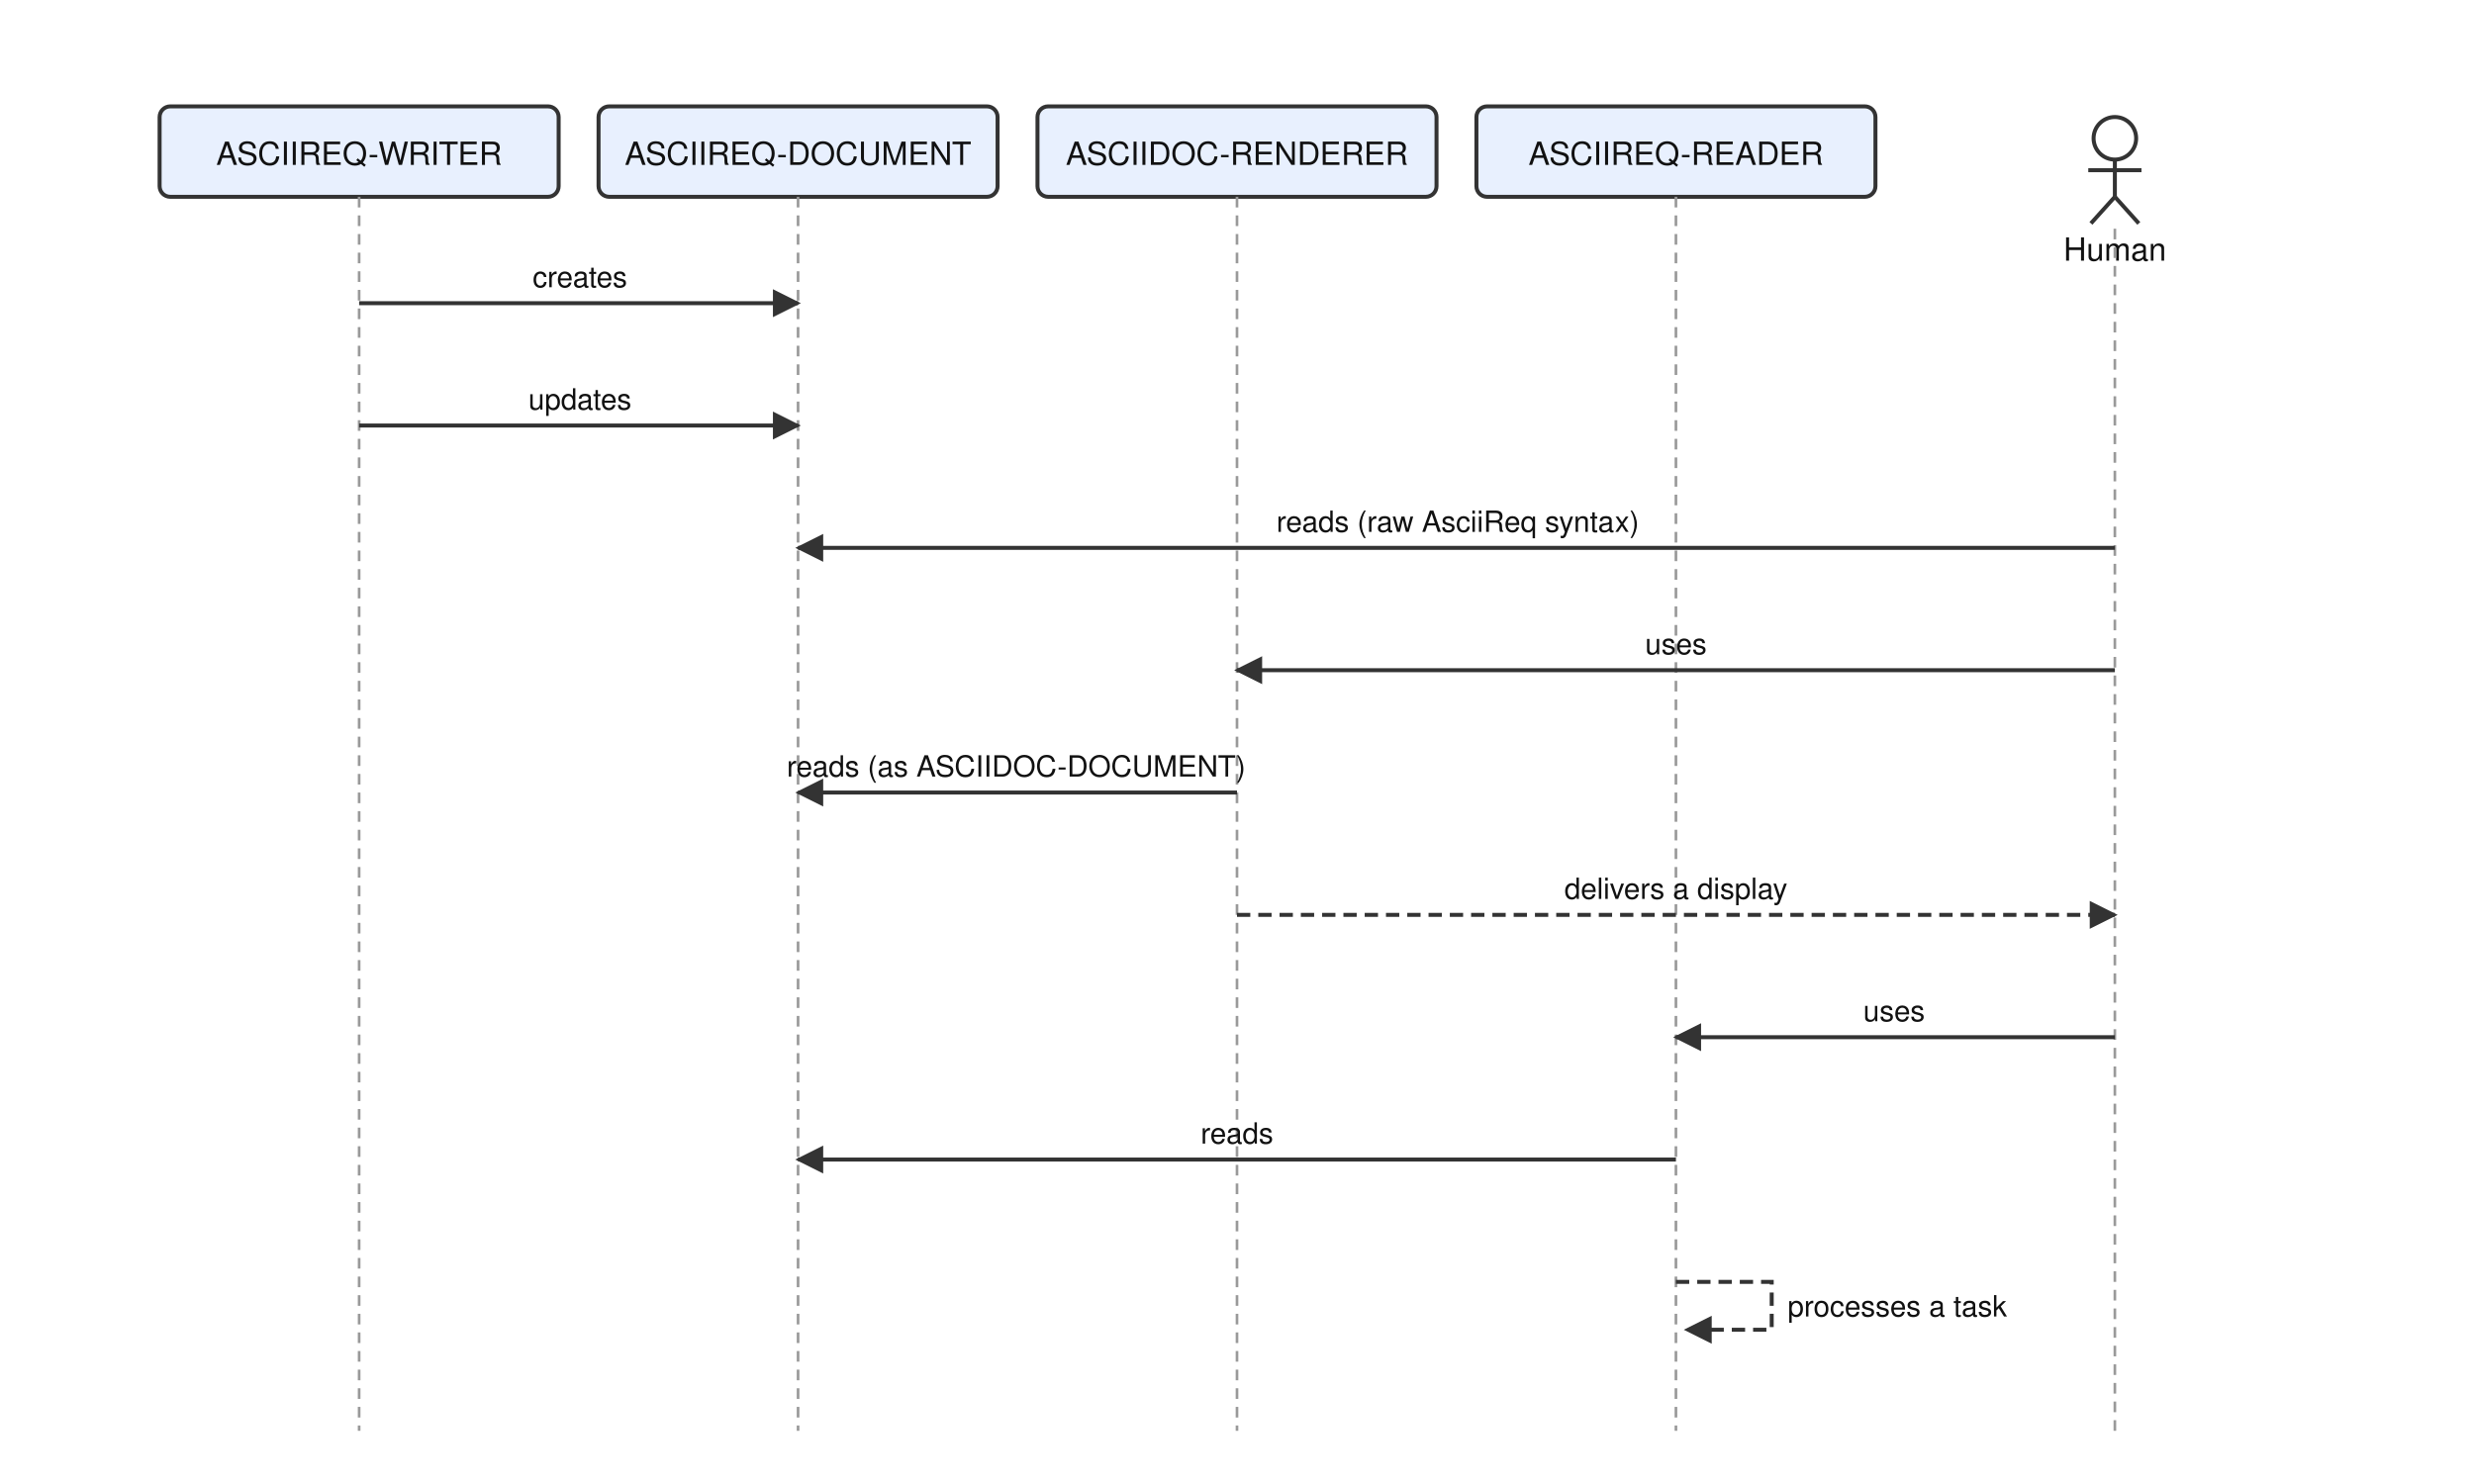
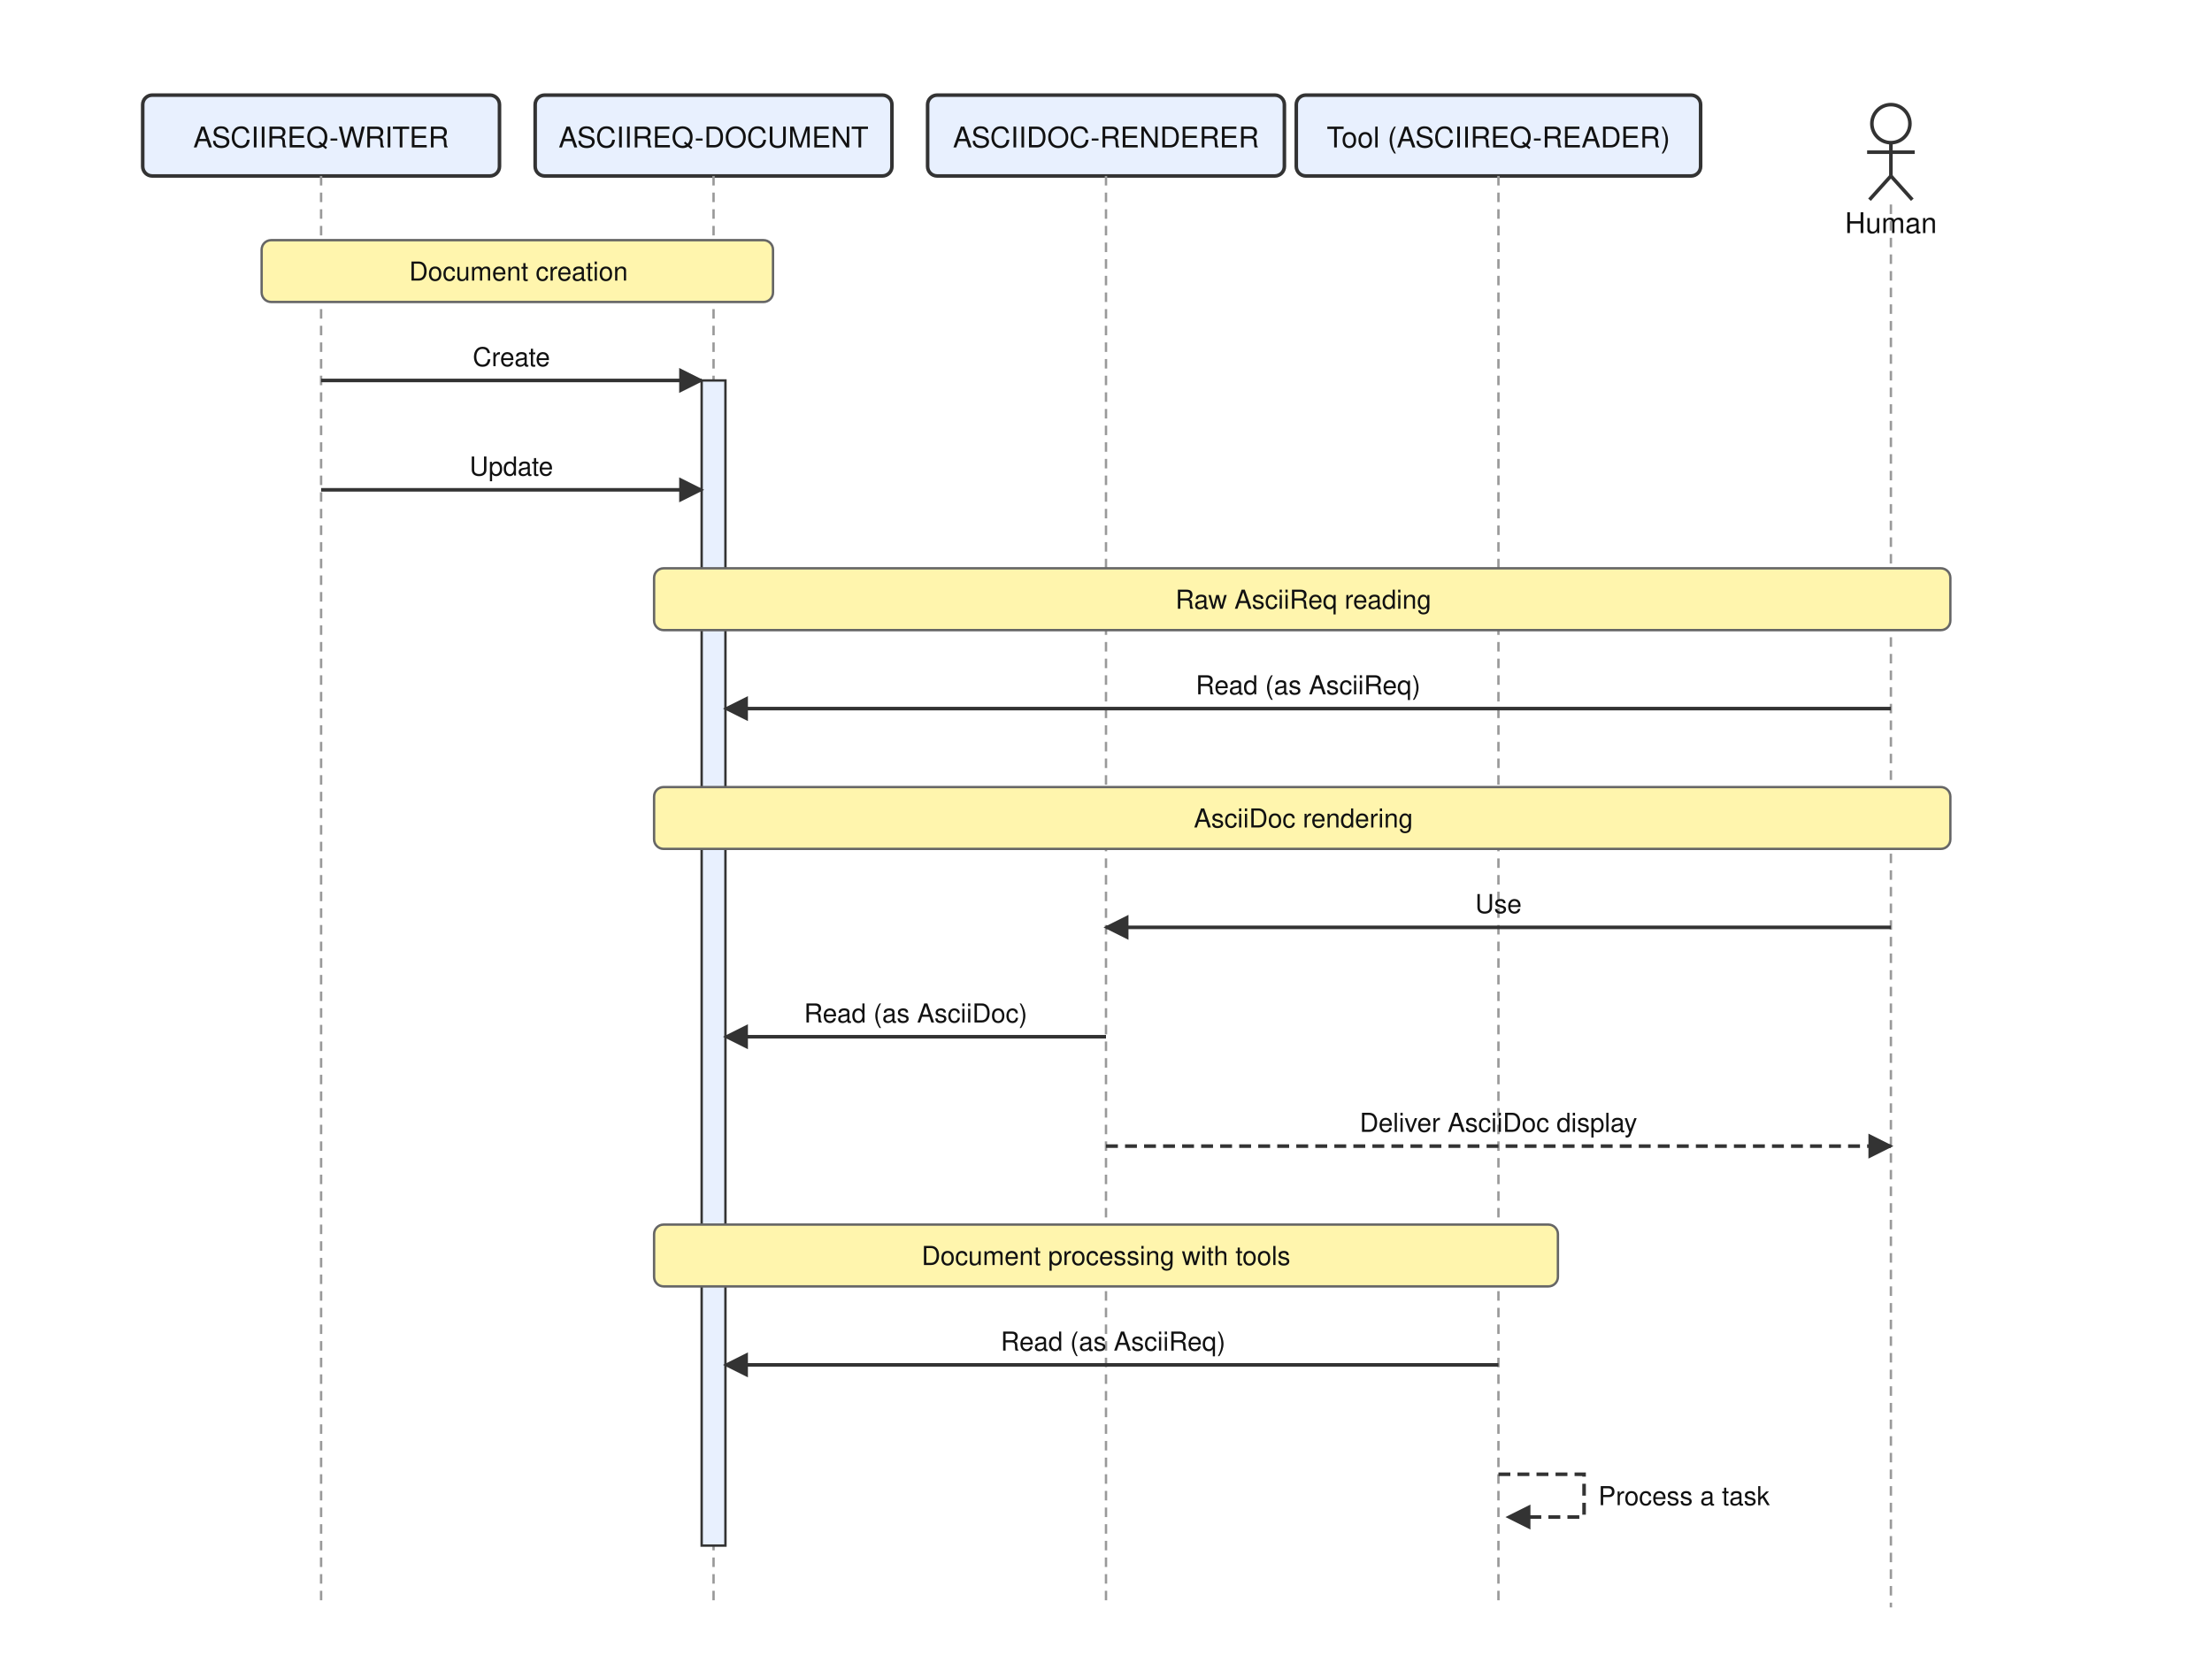
- <svg xmlns="http://www.w3.org/2000/svg" width="930" height="558" viewBox="0 0 930 558" font-family="Helvetica, Arial, sans-serif">
-   <rect width="930" height="558" fill="white" />
+ <svg xmlns="http://www.w3.org/2000/svg" width="930" height="696" viewBox="0 0 930 696" font-family="Helvetica, Arial, sans-serif">
+   <rect width="930" height="696" fill="white" />
  <defs>
    <marker id="arrow" viewBox="0 0 10 10" refX="9" refY="5" markerWidth="7" markerHeight="7" orient="auto-start-reverse">
      <path d="M 0 0 L 10 5 L 0 10 z" fill="#333" />
    </marker>
  </defs>
  <rect x="60" y="40" width="150" height="34" rx="4" fill="#e8f0fe" stroke="#333" stroke-width="1.5" />
  <text x="135" y="62" text-anchor="middle" font-size="12" fill="#111">ASCIIREQ-WRITER</text>
-   <line x1="135" y1="74" x2="135" y2="538" stroke="#999" stroke-width="1" stroke-dasharray="4 3" />
+   <line x1="135" y1="74" x2="135" y2="676" stroke="#999" stroke-width="1" stroke-dasharray="4 3" />
  <rect x="225" y="40" width="150" height="34" rx="4" fill="#e8f0fe" stroke="#333" stroke-width="1.5" />
  <text x="300" y="62" text-anchor="middle" font-size="12" fill="#111">ASCIIREQ-DOCUMENT</text>
-   <line x1="300" y1="74" x2="300" y2="538" stroke="#999" stroke-width="1" stroke-dasharray="4 3" />
+   <line x1="300" y1="74" x2="300" y2="676" stroke="#999" stroke-width="1" stroke-dasharray="4 3" />
  <rect x="390" y="40" width="150" height="34" rx="4" fill="#e8f0fe" stroke="#333" stroke-width="1.5" />
  <text x="465" y="62" text-anchor="middle" font-size="12" fill="#111">ASCIIDOC-RENDERER</text>
-   <line x1="465" y1="74" x2="465" y2="538" stroke="#999" stroke-width="1" stroke-dasharray="4 3" />
-   <rect x="555" y="40" width="150" height="34" rx="4" fill="#e8f0fe" stroke="#333" stroke-width="1.5" />
-   <text x="630" y="62" text-anchor="middle" font-size="12" fill="#111">ASCIIREQ-READER</text>
-   <line x1="630" y1="74" x2="630" y2="538" stroke="#999" stroke-width="1" stroke-dasharray="4 3" />
+   <line x1="465" y1="74" x2="465" y2="676" stroke="#999" stroke-width="1" stroke-dasharray="4 3" />
+   <rect x="545" y="40" width="170" height="34" rx="4" fill="#e8f0fe" stroke="#333" stroke-width="1.5" />
+   <text x="630" y="62" text-anchor="middle" font-size="12" fill="#111">Tool (ASCIIREQ-READER)</text>
+   <line x1="630" y1="74" x2="630" y2="676" stroke="#999" stroke-width="1" stroke-dasharray="4 3" />
  <circle cx="795" cy="52" r="8" fill="none" stroke="#333" stroke-width="1.5" />
  <line x1="795" y1="60" x2="795" y2="74" stroke="#333" stroke-width="1.5" />
  <line x1="785" y1="64" x2="805" y2="64" stroke="#333" stroke-width="1.5" />
  <line x1="795" y1="74" x2="786" y2="84" stroke="#333" stroke-width="1.5" />
  <line x1="795" y1="74" x2="804" y2="84" stroke="#333" stroke-width="1.5" />
  <text x="795" y="98" text-anchor="middle" font-size="12" fill="#111">Human</text>
-   <line x1="795" y1="86" x2="795" y2="538" stroke="#999" stroke-width="1" stroke-dasharray="4 3" />
-   <line x1="135" y1="114" x2="300" y2="114" stroke="#333" stroke-width="1.5" marker-end="url(#arrow)" />
-   <text x="218" y="108" text-anchor="middle" font-size="11" fill="#111">creates</text>
-   <line x1="135" y1="160" x2="300" y2="160" stroke="#333" stroke-width="1.5" marker-end="url(#arrow)" />
-   <text x="218" y="154" text-anchor="middle" font-size="11" fill="#111">updates</text>
-   <line x1="795" y1="206" x2="300" y2="206" stroke="#333" stroke-width="1.5" marker-end="url(#arrow)" />
-   <text x="548" y="200" text-anchor="middle" font-size="11" fill="#111">reads (raw AsciiReq syntax)</text>
-   <line x1="795" y1="252" x2="465" y2="252" stroke="#333" stroke-width="1.5" marker-end="url(#arrow)" />
-   <text x="630" y="246" text-anchor="middle" font-size="11" fill="#111">uses</text>
-   <line x1="465" y1="298" x2="300" y2="298" stroke="#333" stroke-width="1.5" marker-end="url(#arrow)" />
-   <text x="382" y="292" text-anchor="middle" font-size="11" fill="#111">reads (as ASCIIDOC-DOCUMENT)</text>
-   <line x1="465" y1="344" x2="795" y2="344" stroke="#333" stroke-width="1.5" stroke-dasharray="5 3" marker-end="url(#arrow)" />
-   <text x="630" y="338" text-anchor="middle" font-size="11" fill="#111">delivers a display</text>
-   <line x1="795" y1="390" x2="630" y2="390" stroke="#333" stroke-width="1.5" marker-end="url(#arrow)" />
-   <text x="712" y="384" text-anchor="middle" font-size="11" fill="#111">uses</text>
-   <line x1="630" y1="436" x2="300" y2="436" stroke="#333" stroke-width="1.5" marker-end="url(#arrow)" />
-   <text x="465" y="430" text-anchor="middle" font-size="11" fill="#111">reads</text>
-   <path d="M 630 482 h 36 v 18 h -32" fill="none" stroke="#333" stroke-width="1.5" stroke-dasharray="5 3" marker-end="url(#arrow)" />
-   <text x="672" y="495" text-anchor="start" font-size="11" fill="#111">processes a task</text>
+   <line x1="795" y1="86" x2="795" y2="676" stroke="#999" stroke-width="1" stroke-dasharray="4 3" />
+   <rect x="295" y="160" width="10" height="490" fill="#e8f0fe" stroke="#333" stroke-width="1" />
+   <rect x="110" y="101" width="215" height="26" rx="4" fill="#fff5ad" stroke="#666" stroke-width="1" />
+   <text x="218" y="118" text-anchor="middle" font-size="11" fill="#111">Document creation</text>
+   <line x1="135" y1="160" x2="295" y2="160" stroke="#333" stroke-width="1.5" marker-end="url(#arrow)" />
+   <text x="215" y="154" text-anchor="middle" font-size="11" fill="#111">Create</text>
+   <line x1="135" y1="206" x2="295" y2="206" stroke="#333" stroke-width="1.5" marker-end="url(#arrow)" />
+   <text x="215" y="200" text-anchor="middle" font-size="11" fill="#111">Update</text>
+   <rect x="275" y="239" width="545" height="26" rx="4" fill="#fff5ad" stroke="#666" stroke-width="1" />
+   <text x="548" y="256" text-anchor="middle" font-size="11" fill="#111">Raw AsciiReq reading</text>
+   <line x1="795" y1="298" x2="305" y2="298" stroke="#333" stroke-width="1.5" marker-end="url(#arrow)" />
+   <text x="550" y="292" text-anchor="middle" font-size="11" fill="#111">Read (as AsciiReq)</text>
+   <rect x="275" y="331" width="545" height="26" rx="4" fill="#fff5ad" stroke="#666" stroke-width="1" />
+   <text x="548" y="348" text-anchor="middle" font-size="11" fill="#111">AsciiDoc rendering</text>
+   <line x1="795" y1="390" x2="465" y2="390" stroke="#333" stroke-width="1.5" marker-end="url(#arrow)" />
+   <text x="630" y="384" text-anchor="middle" font-size="11" fill="#111">Use</text>
+   <line x1="465" y1="436" x2="305" y2="436" stroke="#333" stroke-width="1.5" marker-end="url(#arrow)" />
+   <text x="385" y="430" text-anchor="middle" font-size="11" fill="#111">Read (as AsciiDoc)</text>
+   <line x1="465" y1="482" x2="795" y2="482" stroke="#333" stroke-width="1.5" stroke-dasharray="5 3" marker-end="url(#arrow)" />
+   <text x="630" y="476" text-anchor="middle" font-size="11" fill="#111">Deliver AsciiDoc display</text>
+   <rect x="275" y="515" width="380" height="26" rx="4" fill="#fff5ad" stroke="#666" stroke-width="1" />
+   <text x="465" y="532" text-anchor="middle" font-size="11" fill="#111">Document processing with tools</text>
+   <line x1="630" y1="574" x2="305" y2="574" stroke="#333" stroke-width="1.5" marker-end="url(#arrow)" />
+   <text x="468" y="568" text-anchor="middle" font-size="11" fill="#111">Read (as AsciiReq)</text>
+   <path d="M 630 620 h 36 v 18 h -32" fill="none" stroke="#333" stroke-width="1.5" stroke-dasharray="5 3" marker-end="url(#arrow)" />
+   <text x="672" y="633" text-anchor="start" font-size="11" fill="#111">Process a task</text>
</svg>
